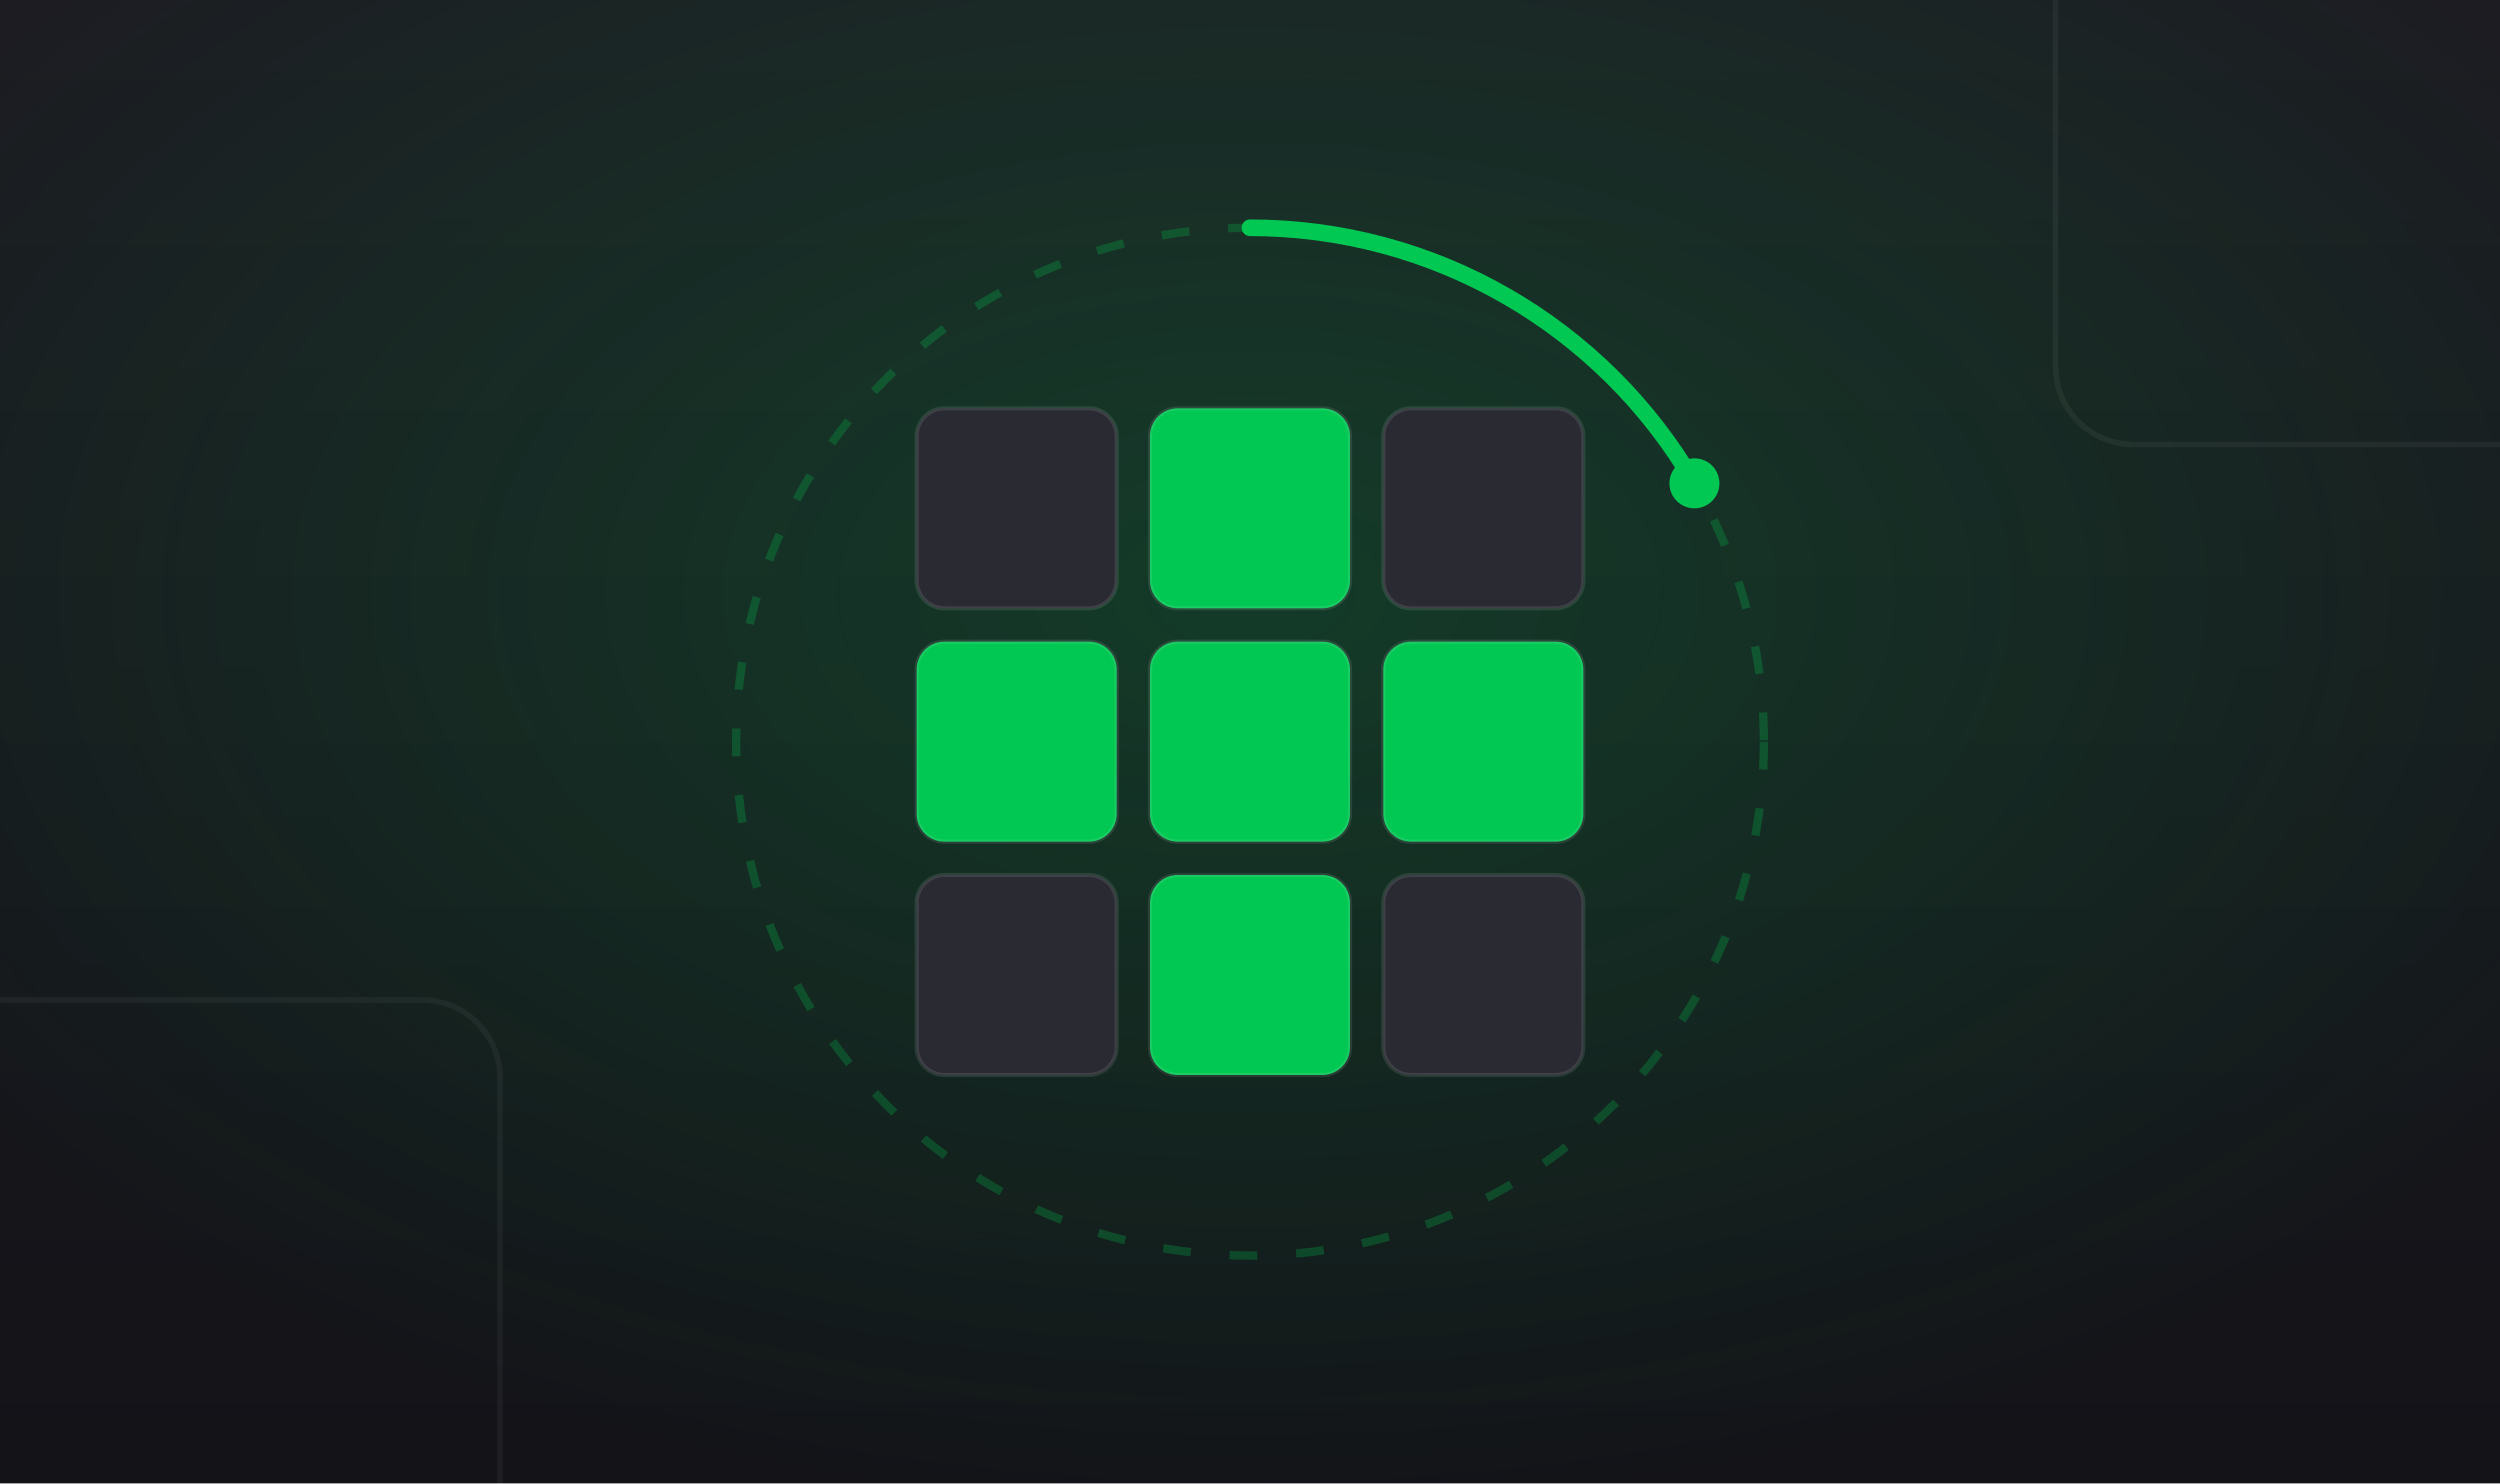
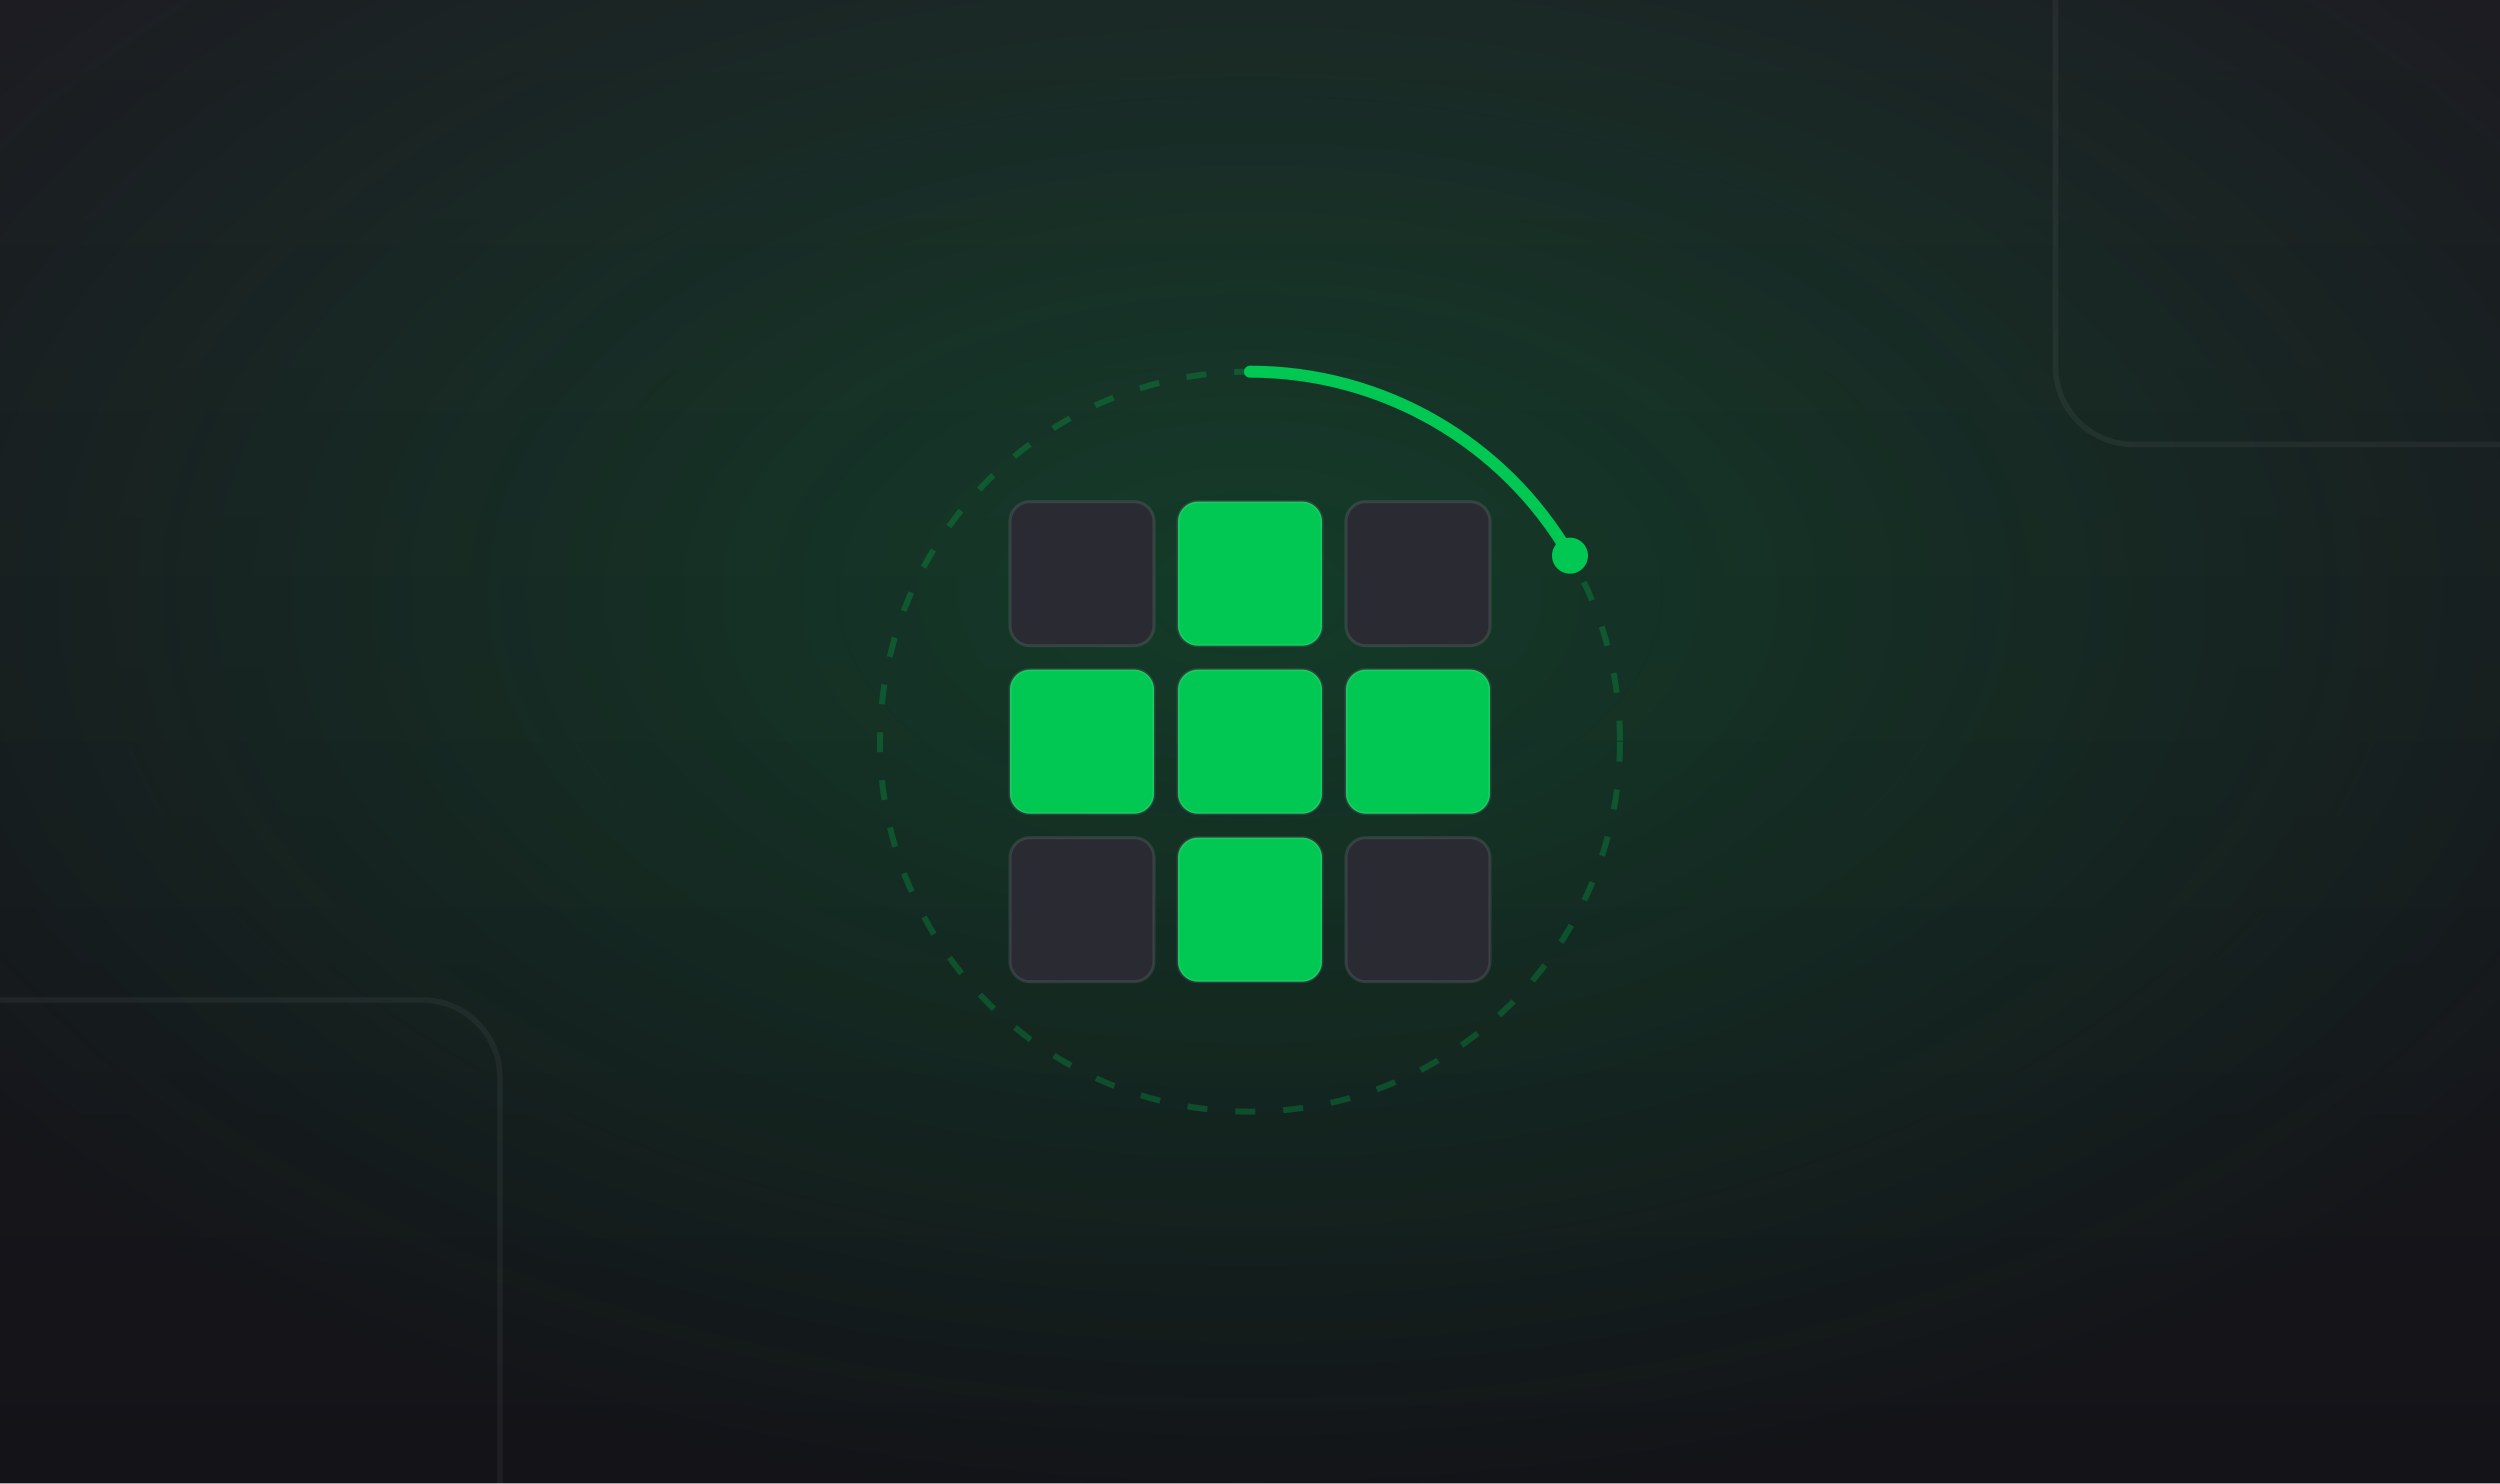
<svg xmlns="http://www.w3.org/2000/svg" viewBox="0 0 900 534">
  <defs>
    <linearGradient id="bg" x1="0" y1="0" x2="0" y2="1">
      <stop offset="0%" stop-color="#1c1c22" />
      <stop offset="100%" stop-color="#131318" />
    </linearGradient>
    <radialGradient id="glow" cx="50%" cy="40%" r="62%">
      <stop offset="0%" stop-color="#00c853" stop-opacity="0.20" />
      <stop offset="100%" stop-color="#00c853" stop-opacity="0" />
    </radialGradient>
  </defs>
  <rect width="900" height="534" fill="url(#bg)" />
  <rect width="900" height="534" fill="url(#glow)" />
  <g opacity="0.05" stroke="#ffffff" stroke-width="2" fill="none">
    <rect x="-60" y="360" width="240" height="240" rx="28" />
    <rect x="740" y="-80" width="240" height="240" rx="28" />
  </g>
-   <circle cx="450" cy="267" r="185" fill="none" stroke="#00c853" stroke-opacity="0.25" stroke-width="3" stroke-dasharray="10 14" />
-   <path d="M 450 82 A 185 185 0 0 1 610 174" fill="none" stroke="#00c853" stroke-width="6" stroke-linecap="round" />
-   <circle cx="610" cy="174" r="9" fill="#00c853" />
-   <rect x="330" y="147" width="72" height="72" rx="10" fill="#2a2a33" stroke="rgba(255,255,255,0.10)" stroke-width="1.5" />
-   <rect x="414" y="147" width="72" height="72" rx="10" fill="#00c853" stroke="rgba(255,255,255,0.10)" stroke-width="1.5" />
-   <rect x="498" y="147" width="72" height="72" rx="10" fill="#2a2a33" stroke="rgba(255,255,255,0.10)" stroke-width="1.5" />
-   <rect x="330" y="231" width="72" height="72" rx="10" fill="#00c853" stroke="rgba(255,255,255,0.10)" stroke-width="1.5" />
-   <rect x="414" y="231" width="72" height="72" rx="10" fill="#00c853" stroke="rgba(255,255,255,0.10)" stroke-width="1.5" />
-   <rect x="498" y="231" width="72" height="72" rx="10" fill="#00c853" stroke="rgba(255,255,255,0.10)" stroke-width="1.5" />
-   <rect x="330" y="315" width="72" height="72" rx="10" fill="#2a2a33" stroke="rgba(255,255,255,0.10)" stroke-width="1.5" />
-   <rect x="414" y="315" width="72" height="72" rx="10" fill="#00c853" stroke="rgba(255,255,255,0.10)" stroke-width="1.5" />
-   <rect x="498" y="315" width="72" height="72" rx="10" fill="#2a2a33" stroke="rgba(255,255,255,0.10)" stroke-width="1.5" />
+   <g id="art" transform="translate(450 267) scale(0.72) translate(-450 -267)">
+     <circle cx="450" cy="267" r="185" fill="none" stroke="#00c853" stroke-opacity="0.25" stroke-width="3" stroke-dasharray="10 14" />
+     <path d="M 450 82 A 185 185 0 0 1 610 174" fill="none" stroke="#00c853" stroke-width="6" stroke-linecap="round" />
+     <circle cx="610" cy="174" r="9" fill="#00c853" />
+     <rect x="330" y="147" width="72" height="72" rx="10" fill="#2a2a33" stroke="rgba(255,255,255,0.10)" stroke-width="1.5" />
+     <rect x="414" y="147" width="72" height="72" rx="10" fill="#00c853" stroke="rgba(255,255,255,0.10)" stroke-width="1.5" />
+     <rect x="498" y="147" width="72" height="72" rx="10" fill="#2a2a33" stroke="rgba(255,255,255,0.10)" stroke-width="1.5" />
+     <rect x="330" y="231" width="72" height="72" rx="10" fill="#00c853" stroke="rgba(255,255,255,0.10)" stroke-width="1.5" />
+     <rect x="414" y="231" width="72" height="72" rx="10" fill="#00c853" stroke="rgba(255,255,255,0.10)" stroke-width="1.5" />
+     <rect x="498" y="231" width="72" height="72" rx="10" fill="#00c853" stroke="rgba(255,255,255,0.10)" stroke-width="1.5" />
+     <rect x="330" y="315" width="72" height="72" rx="10" fill="#2a2a33" stroke="rgba(255,255,255,0.10)" stroke-width="1.5" />
+     <rect x="414" y="315" width="72" height="72" rx="10" fill="#00c853" stroke="rgba(255,255,255,0.10)" stroke-width="1.5" />
+     <rect x="498" y="315" width="72" height="72" rx="10" fill="#2a2a33" stroke="rgba(255,255,255,0.10)" stroke-width="1.5" />
+   </g>
</svg>
